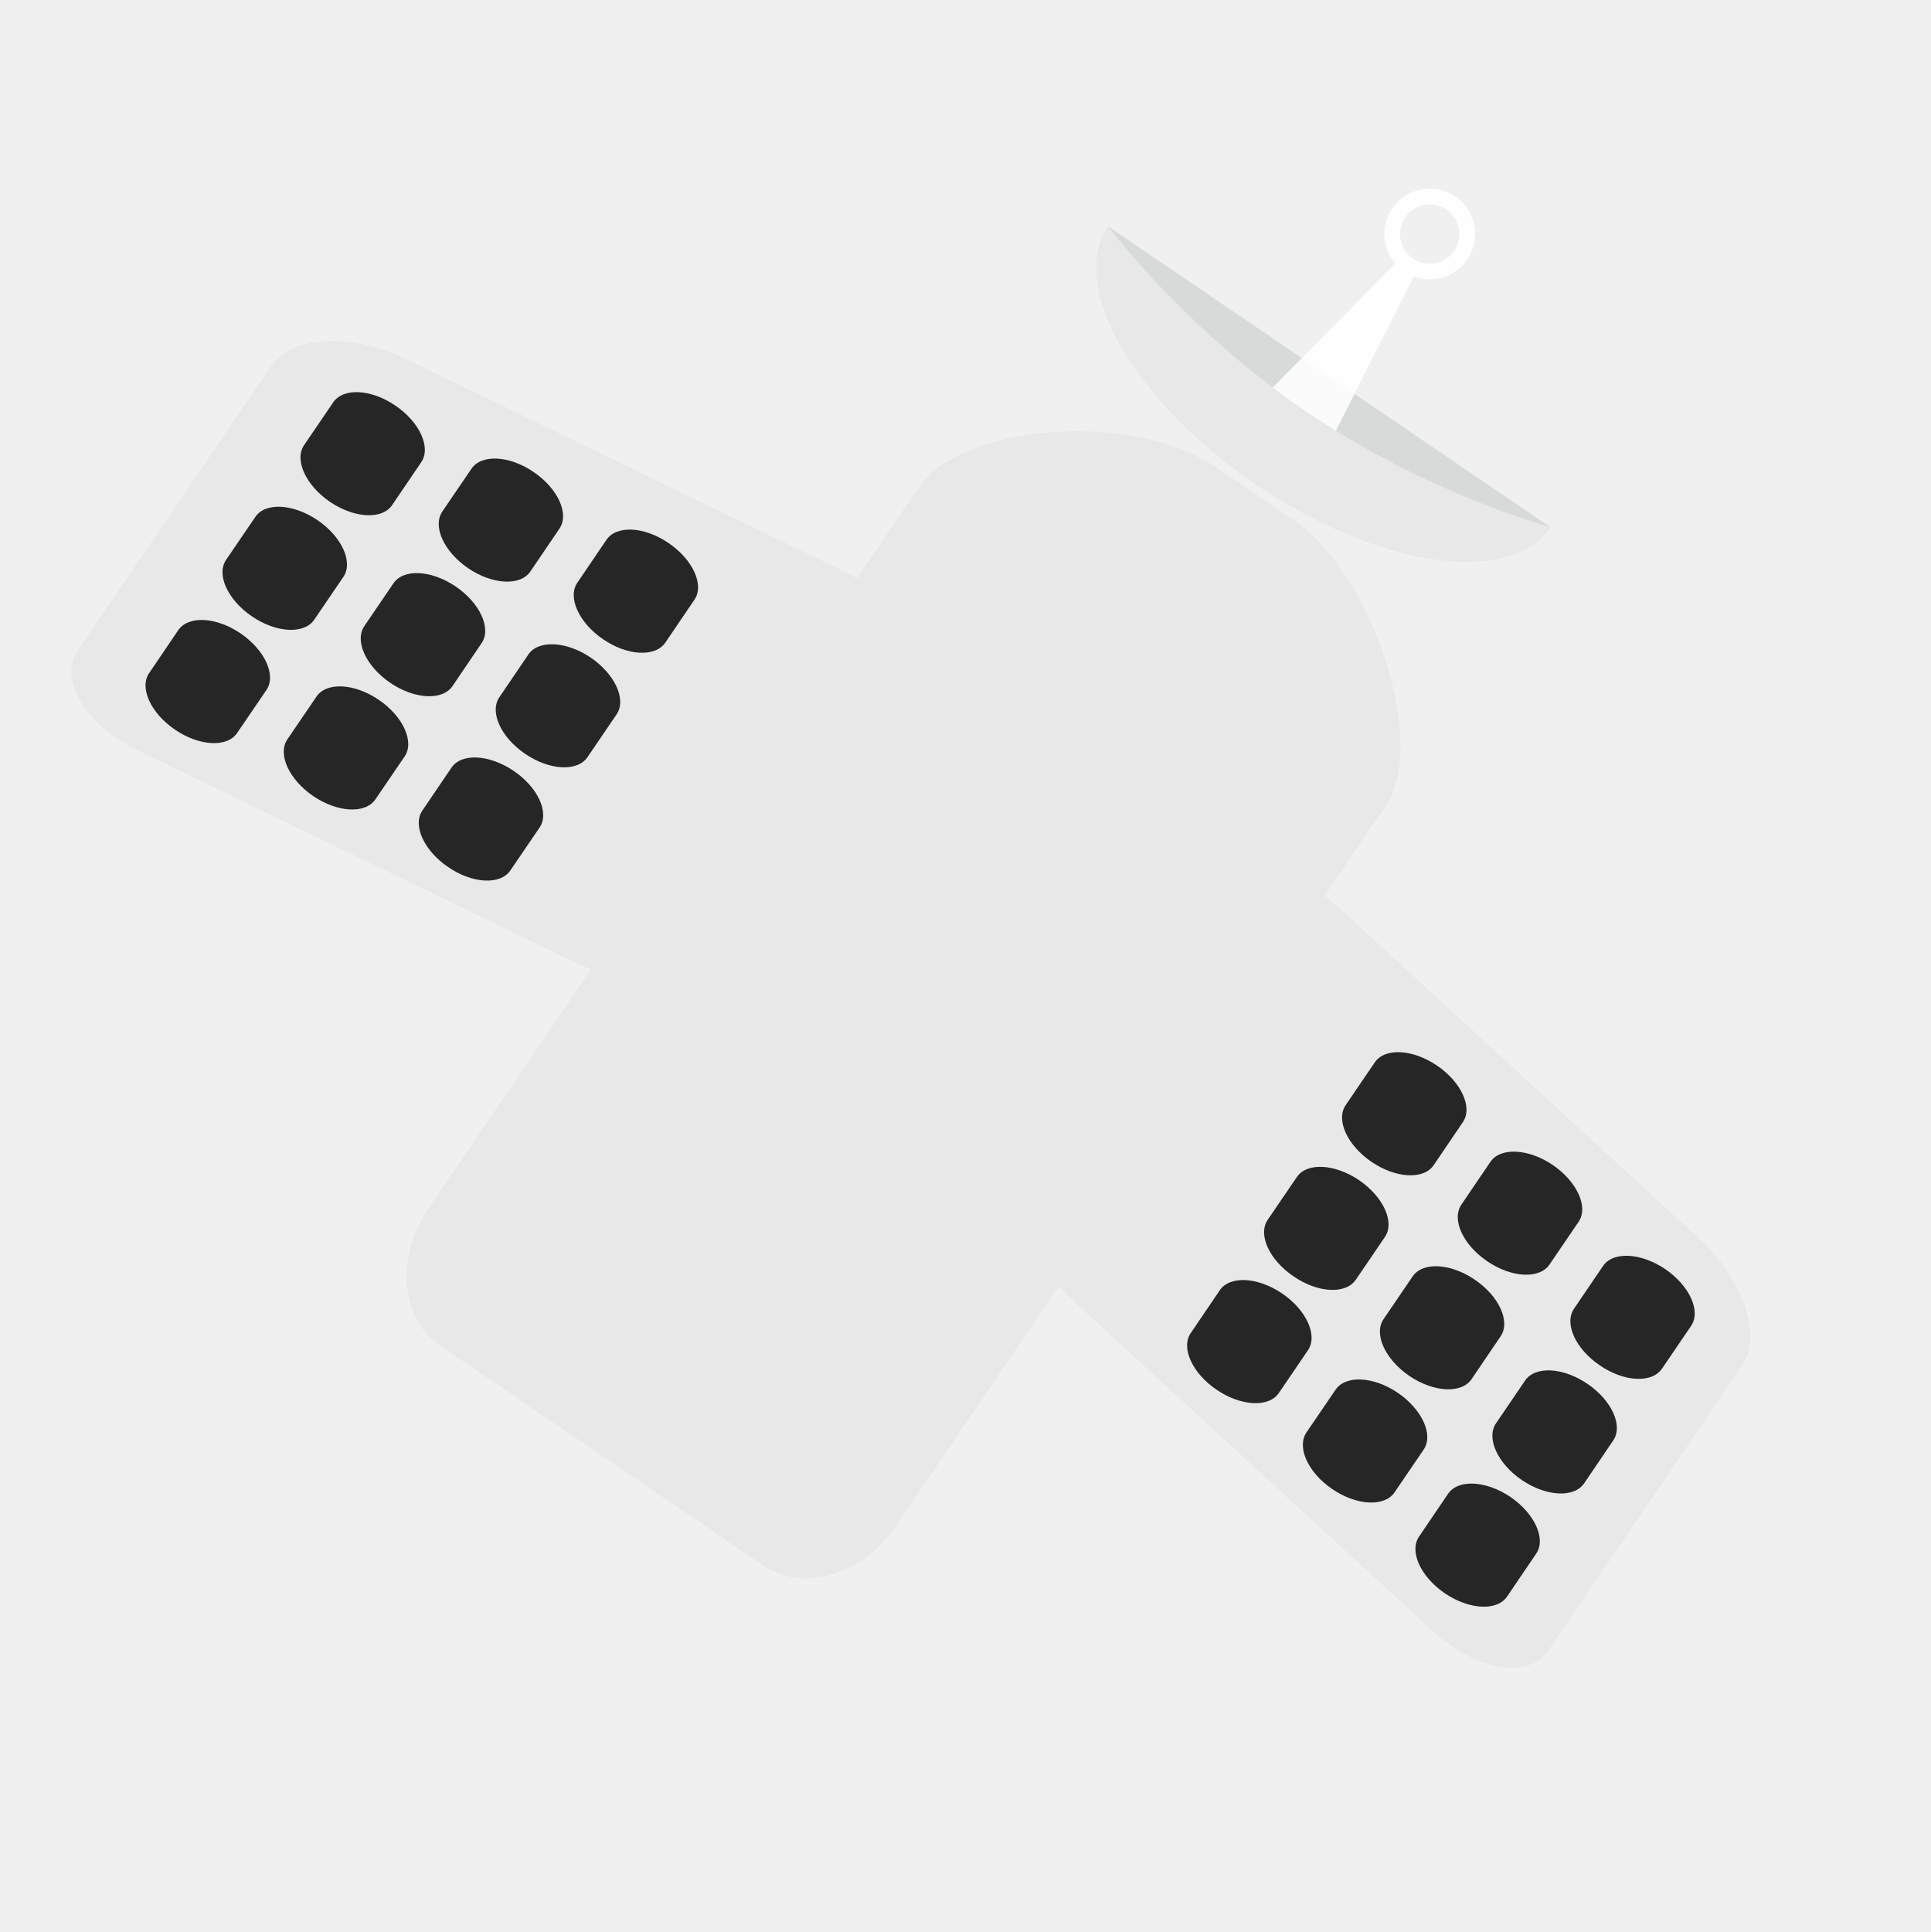
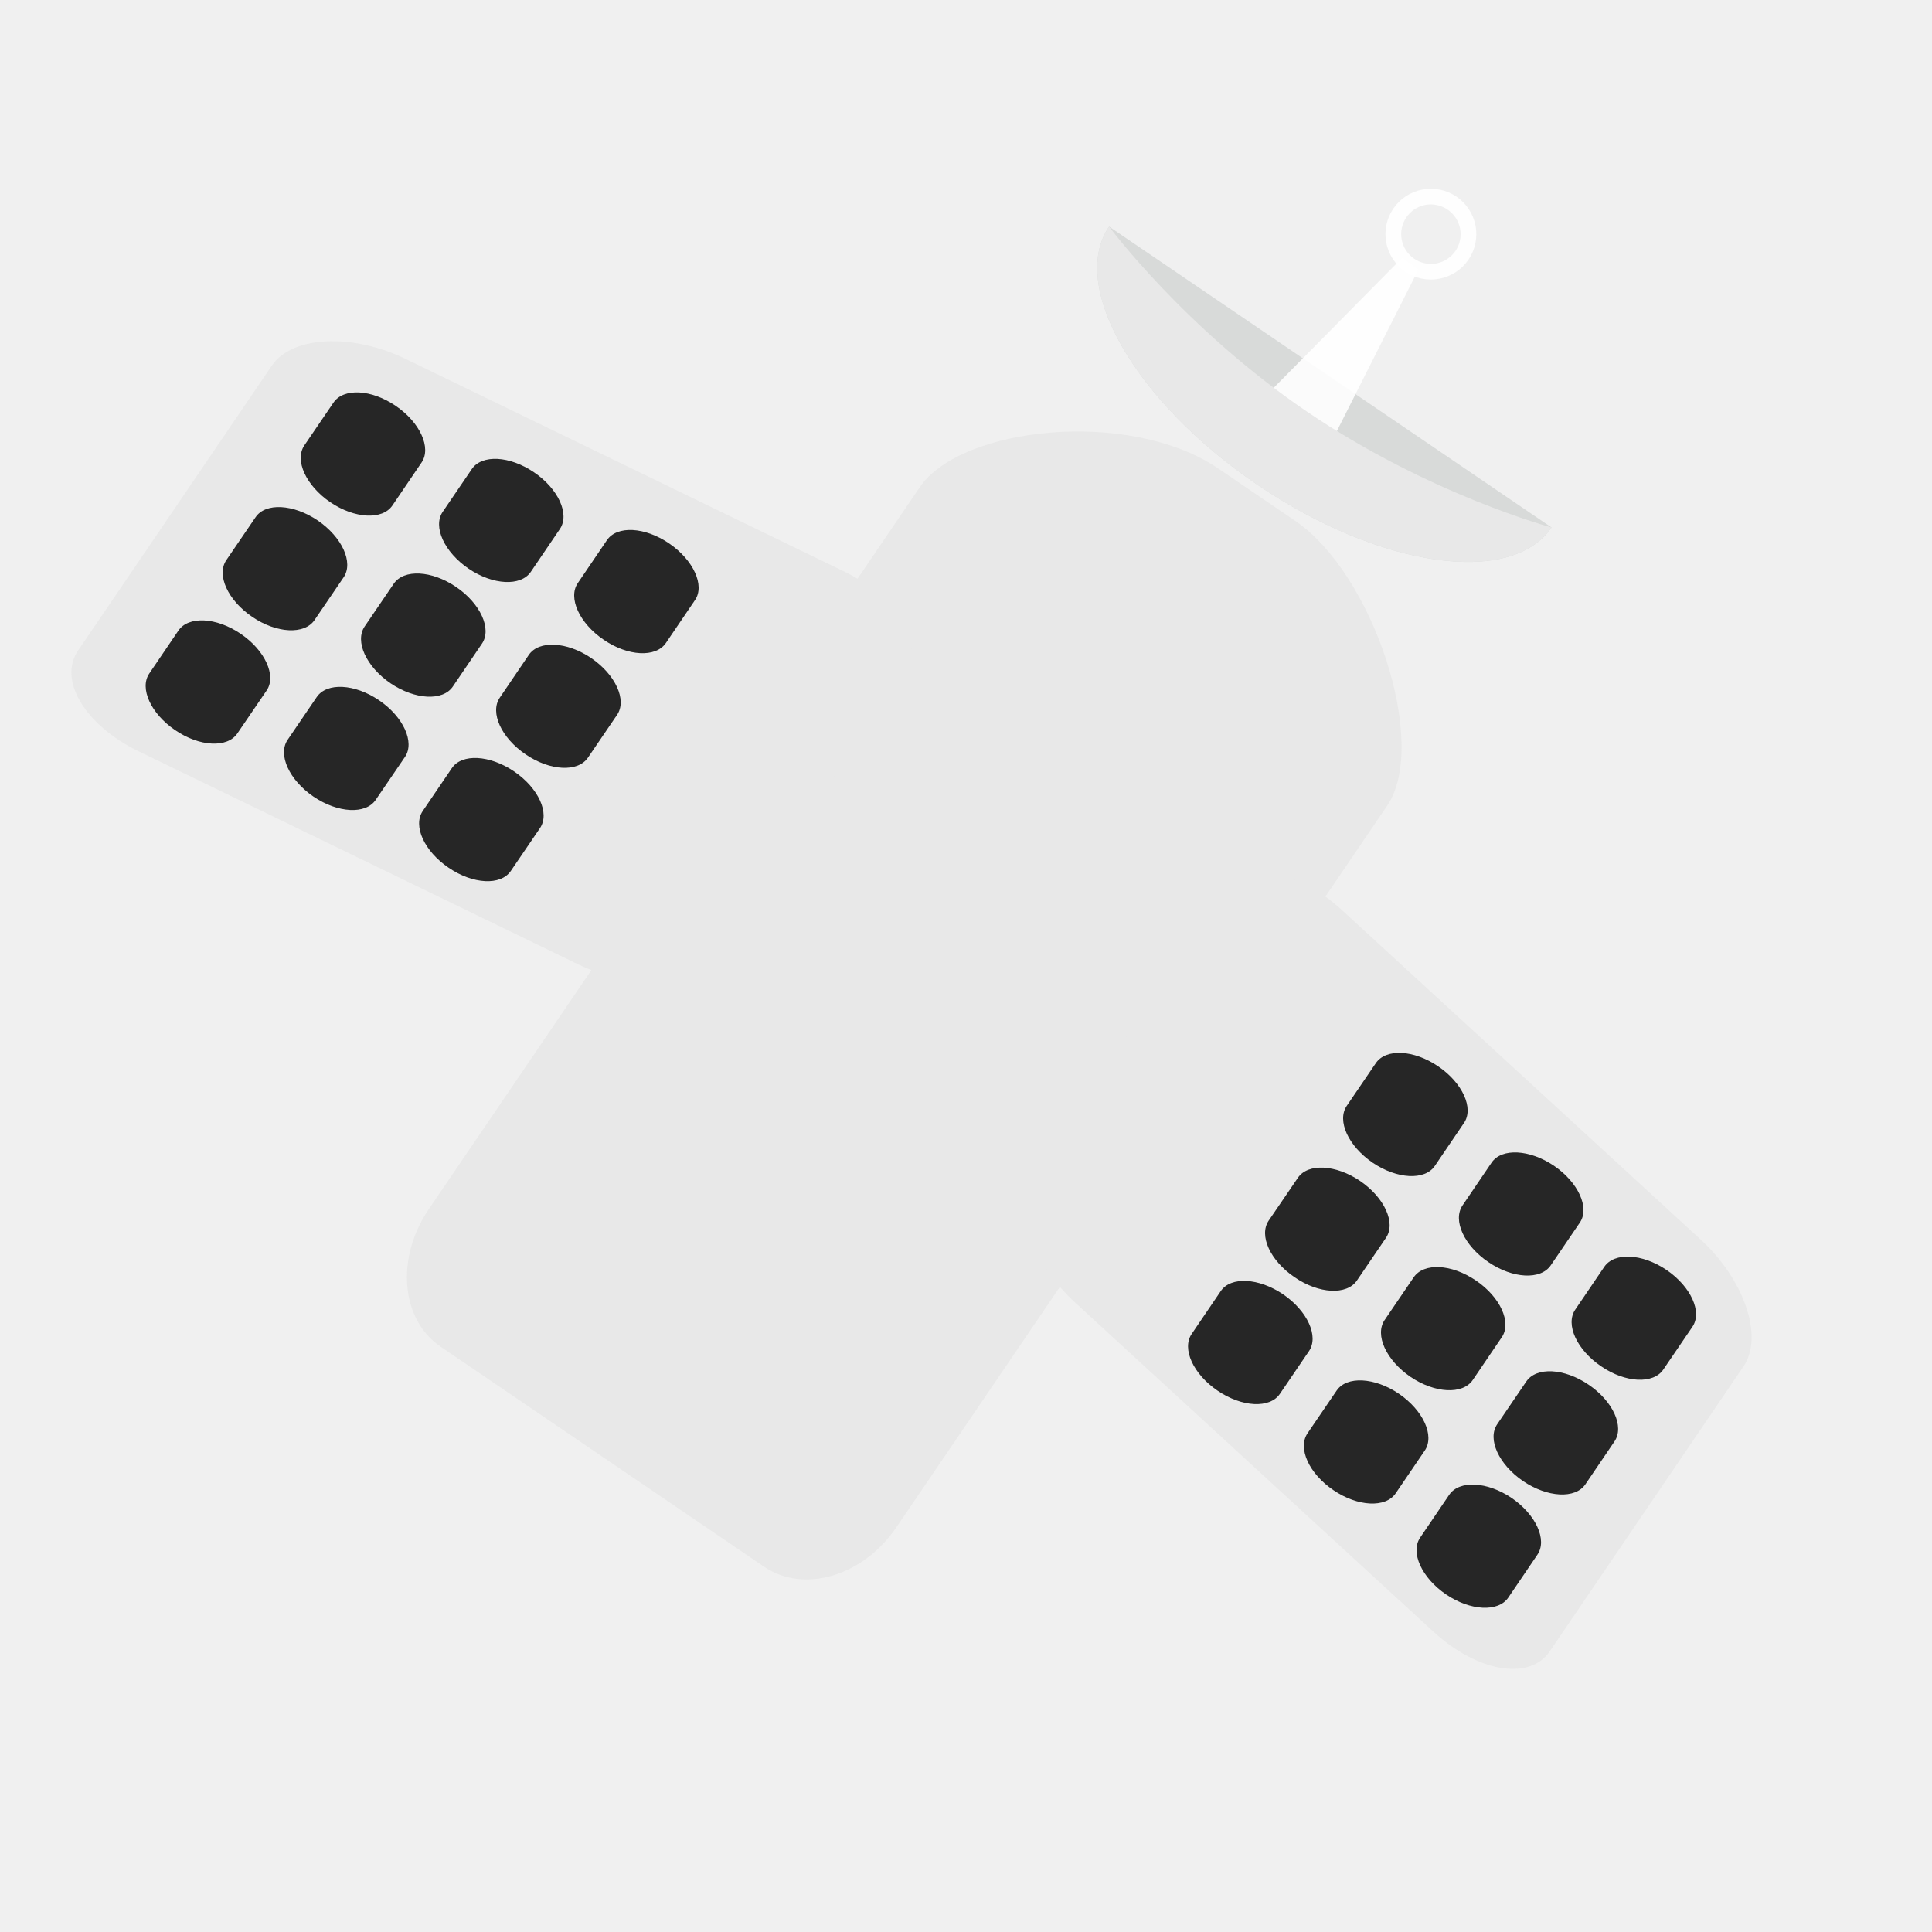
- <svg xmlns="http://www.w3.org/2000/svg" width="100%" height="100%" viewBox="0 0 15 15.01" version="1.1" xml:space="preserve" style="fill-rule:evenodd;clip-rule:evenodd;stroke-linejoin:round;stroke-miterlimit:2;">
+ <svg xmlns="http://www.w3.org/2000/svg" width="100%" height="100%" viewBox="0 0 15 15" version="1.1" xml:space="preserve" style="fill-rule:evenodd;clip-rule:evenodd;stroke-linejoin:round;stroke-miterlimit:2;">
  <g id="g5306">
    <g id="g386">
      <path id="path388" d="M10.055,4.043l-0.597,-0.406c-0.684,-0.465 -1.995,-0.328 -2.318,0.147c-0.203,0.298 -3.811,5.604 -3.811,5.604c-0.258,0.38 -0.217,0.857 0.091,1.067l2.514,1.71c0.309,0.209 0.768,0.072 1.026,-0.308c0,0 3.677,-5.407 3.811,-5.603c0.323,-0.476 -0.104,-1.795 -0.716,-2.211" style="fill:#e8e8e8;fill-rule:nonzero;" />
    </g>
    <g id="g390">
      <path id="path392" d="M13.202,9.622l-2.784,-2.557c-0.342,-0.314 -0.746,-0.382 -0.903,-0.151l-1.504,2.212c-0.157,0.231 -0.007,0.672 0.335,0.986l2.784,2.557c0.342,0.314 0.746,0.382 0.902,0.152l1.505,-2.213c0.157,-0.231 0.007,-0.672 -0.335,-0.986" style="fill:#e8e8e8;fill-rule:nonzero;" />
    </g>
    <g id="g394">
      <path id="path396" d="M11.166,8.279c-0.189,-0.129 -0.406,-0.14 -0.484,-0.025l-0.226,0.332c-0.078,0.115 0.012,0.312 0.201,0.441c0.189,0.128 0.405,0.14 0.483,0.025l0.226,-0.333c0.079,-0.114 -0.011,-0.312 -0.2,-0.44" style="fill:#262626;fill-rule:nonzero;" />
    </g>
    <g id="g398">
      <path id="path400" d="M12.065,9.051c-0.189,-0.128 -0.406,-0.139 -0.484,-0.025l-0.226,0.333c-0.078,0.115 0.012,0.312 0.201,0.44c0.189,0.129 0.406,0.14 0.484,0.025l0.226,-0.332c0.078,-0.115 -0.012,-0.312 -0.201,-0.441" style="fill:#262626;fill-rule:nonzero;" />
    </g>
    <g id="g402">
      <path id="path404" d="M12.939,9.86c-0.189,-0.128 -0.405,-0.139 -0.483,-0.025l-0.226,0.333c-0.078,0.115 0.012,0.312 0.201,0.44c0.188,0.129 0.405,0.14 0.483,0.025l0.226,-0.332c0.078,-0.115 -0.012,-0.312 -0.201,-0.441" style="fill:#262626;fill-rule:nonzero;" />
    </g>
    <g id="g406">
      <path id="path408" d="M10.56,9.169c-0.189,-0.128 -0.405,-0.139 -0.483,-0.025l-0.227,0.333c-0.078,0.115 0.012,0.312 0.202,0.44c0.188,0.129 0.405,0.14 0.483,0.025l0.226,-0.332c0.078,-0.115 -0.012,-0.312 -0.201,-0.441" style="fill:#262626;fill-rule:nonzero;" />
    </g>
    <g id="g410">
      <path id="path412" d="M11.459,9.942c-0.189,-0.129 -0.405,-0.14 -0.483,-0.025l-0.226,0.332c-0.078,0.115 0.012,0.312 0.201,0.441c0.189,0.128 0.405,0.139 0.483,0.025l0.226,-0.333c0.078,-0.115 -0.012,-0.312 -0.201,-0.44" style="fill:#262626;fill-rule:nonzero;" />
    </g>
    <g id="g414">
      <path id="path416" d="M12.334,10.751c-0.189,-0.129 -0.406,-0.14 -0.484,-0.025l-0.226,0.332c-0.078,0.115 0.012,0.312 0.201,0.441c0.189,0.128 0.406,0.14 0.484,0.025l0.226,-0.333c0.078,-0.115 -0.012,-0.312 -0.201,-0.44" style="fill:#262626;fill-rule:nonzero;" />
    </g>
    <g id="g418">
      <path id="path420" d="M9.962,10.049c-0.189,-0.128 -0.406,-0.14 -0.484,-0.025l-0.226,0.333c-0.078,0.114 0.012,0.312 0.201,0.44c0.189,0.129 0.406,0.14 0.484,0.025l0.226,-0.332c0.078,-0.115 -0.012,-0.312 -0.201,-0.441" style="fill:#262626;fill-rule:nonzero;" />
    </g>
    <g id="g422">
      <path id="path424" d="M10.861,10.821c-0.189,-0.128 -0.405,-0.139 -0.483,-0.025l-0.227,0.333c-0.077,0.115 0.012,0.312 0.201,0.44c0.189,0.129 0.406,0.14 0.484,0.025l0.226,-0.332c0.078,-0.115 -0.012,-0.312 -0.201,-0.441" style="fill:#262626;fill-rule:nonzero;" />
    </g>
    <g id="g426">
      <path id="path428" d="M11.736,11.63c-0.189,-0.128 -0.406,-0.139 -0.484,-0.025l-0.226,0.333c-0.078,0.115 0.012,0.312 0.201,0.441c0.189,0.128 0.405,0.139 0.483,0.025l0.226,-0.333c0.079,-0.115 -0.011,-0.312 -0.2,-0.441" style="fill:#262626;fill-rule:nonzero;" />
    </g>
    <g id="g430">
      <path id="path432" d="M6.552,4.436l-3.402,-1.649c-0.417,-0.202 -0.883,-0.179 -1.039,0.051l-1.505,2.213c-0.157,0.23 0.055,0.581 0.472,0.783l3.402,1.649c0.417,0.203 0.883,0.18 1.04,-0.051l1.504,-2.212c0.157,-0.231 -0.054,-0.581 -0.472,-0.784" style="fill:#e8e8e8;fill-rule:nonzero;" />
    </g>
    <g id="g434">
      <path id="path436" d="M5.195,4.219c-0.189,-0.129 -0.405,-0.14 -0.483,-0.025l-0.226,0.333c-0.078,0.114 0.012,0.312 0.201,0.44c0.188,0.129 0.405,0.14 0.483,0.025l0.226,-0.333c0.078,-0.114 -0.012,-0.311 -0.201,-0.44" style="fill:#262626;fill-rule:nonzero;" />
    </g>
    <g id="g438">
      <path id="path440" d="M4.146,3.667c-0.189,-0.129 -0.405,-0.14 -0.483,-0.025l-0.226,0.332c-0.078,0.115 0.012,0.312 0.201,0.441c0.189,0.128 0.405,0.139 0.483,0.025l0.226,-0.333c0.078,-0.115 -0.012,-0.312 -0.201,-0.44" style="fill:#262626;fill-rule:nonzero;" />
    </g>
    <g id="g442">
      <path id="path444" d="M3.072,3.151c-0.189,-0.129 -0.405,-0.14 -0.483,-0.025l-0.226,0.332c-0.078,0.115 0.012,0.312 0.201,0.441c0.189,0.128 0.405,0.14 0.483,0.025l0.226,-0.333c0.078,-0.114 -0.012,-0.312 -0.201,-0.44" style="fill:#262626;fill-rule:nonzero;" />
    </g>
    <g id="g446">
      <path id="path448" d="M4.59,5.109c-0.189,-0.128 -0.406,-0.139 -0.484,-0.025l-0.226,0.333c-0.078,0.115 0.012,0.312 0.201,0.44c0.189,0.129 0.406,0.14 0.484,0.025l0.226,-0.332c0.078,-0.115 -0.012,-0.312 -0.201,-0.441" style="fill:#262626;fill-rule:nonzero;" />
    </g>
    <g id="g450">
      <path id="path452" d="M3.541,4.557c-0.189,-0.129 -0.406,-0.14 -0.484,-0.025l-0.226,0.332c-0.078,0.115 0.012,0.312 0.201,0.441c0.189,0.128 0.406,0.14 0.484,0.025l0.226,-0.333c0.078,-0.114 -0.012,-0.312 -0.201,-0.44" style="fill:#262626;fill-rule:nonzero;" />
    </g>
    <g id="g454">
      <path id="path456" d="M2.467,4.041c-0.189,-0.128 -0.406,-0.14 -0.483,-0.025l-0.227,0.333c-0.078,0.115 0.012,0.312 0.201,0.44c0.189,0.129 0.406,0.14 0.484,0.025l0.226,-0.332c0.078,-0.115 -0.012,-0.312 -0.201,-0.441" style="fill:#262626;fill-rule:nonzero;" />
    </g>
    <g id="g458">
      <path id="path460" d="M3.991,5.989c-0.189,-0.128 -0.405,-0.14 -0.483,-0.025l-0.226,0.333c-0.078,0.115 0.012,0.312 0.201,0.44c0.189,0.129 0.405,0.14 0.483,0.025l0.226,-0.332c0.079,-0.115 -0.011,-0.312 -0.201,-0.441" style="fill:#262626;fill-rule:nonzero;" />
    </g>
    <g id="g462">
      <path id="path464" d="M2.943,5.437c-0.189,-0.129 -0.406,-0.14 -0.484,-0.025l-0.226,0.332c-0.078,0.115 0.012,0.312 0.201,0.441c0.189,0.128 0.405,0.14 0.483,0.025l0.227,-0.333c0.078,-0.114 -0.012,-0.312 -0.201,-0.44" style="fill:#262626;fill-rule:nonzero;" />
    </g>
    <g id="g466">
      <path id="path468" d="M1.869,4.921c-0.189,-0.129 -0.406,-0.14 -0.484,-0.025l-0.226,0.333c-0.078,0.114 0.012,0.312 0.201,0.44c0.189,0.129 0.406,0.14 0.483,0.025l0.227,-0.333c0.078,-0.114 -0.012,-0.312 -0.201,-0.44" style="fill:#262626;fill-rule:nonzero;" />
    </g>
    <g id="g470">
      <path id="path472" d="M8.611,1.759c-0.314,0.462 0.201,1.358 1.149,2.003c0.949,0.645 1.972,0.794 2.286,0.333l-3.435,-2.336Z" style="fill:#d8dad9;fill-rule:nonzero;" />
    </g>
    <g id="g474">
      <path id="path476" d="M10.886,2.002l-1.138,1.152c0,0 0.035,0.181 0.217,0.305c0.183,0.124 0.334,0.047 0.334,0.047l0.714,-1.414l-0.127,-0.09Z" style="fill:#fff;fill-opacity:0.9;fill-rule:nonzero;" />
    </g>
    <g id="g478">
      <path id="path480" d="M11.152,2.045c-0.125,0.023 -0.245,-0.059 -0.269,-0.184c-0.024,-0.125 0.058,-0.246 0.183,-0.27c0.125,-0.023 0.246,0.059 0.27,0.184c0.024,0.125 -0.058,0.246 -0.184,0.27m0.304,-0.293c-0.037,-0.191 -0.221,-0.317 -0.413,-0.28c-0.191,0.036 -0.317,0.221 -0.28,0.412c0.036,0.191 0.221,0.317 0.412,0.28c0.192,-0.036 0.317,-0.221 0.281,-0.412" style="fill:#fff;fill-opacity:0.9;fill-rule:nonzero;" />
    </g>
    <g id="g482">
      <path id="path484" d="M10.146,3.195c-0.949,-0.645 -1.535,-1.436 -1.535,-1.436c-0.314,0.462 0.201,1.358 1.149,2.003c0.949,0.645 1.972,0.794 2.286,0.333c-0,0 -0.951,-0.255 -1.9,-0.9" style="fill:#e8e8e8;fill-rule:nonzero;" />
    </g>
    <g id="g486" />
  </g>
</svg>
